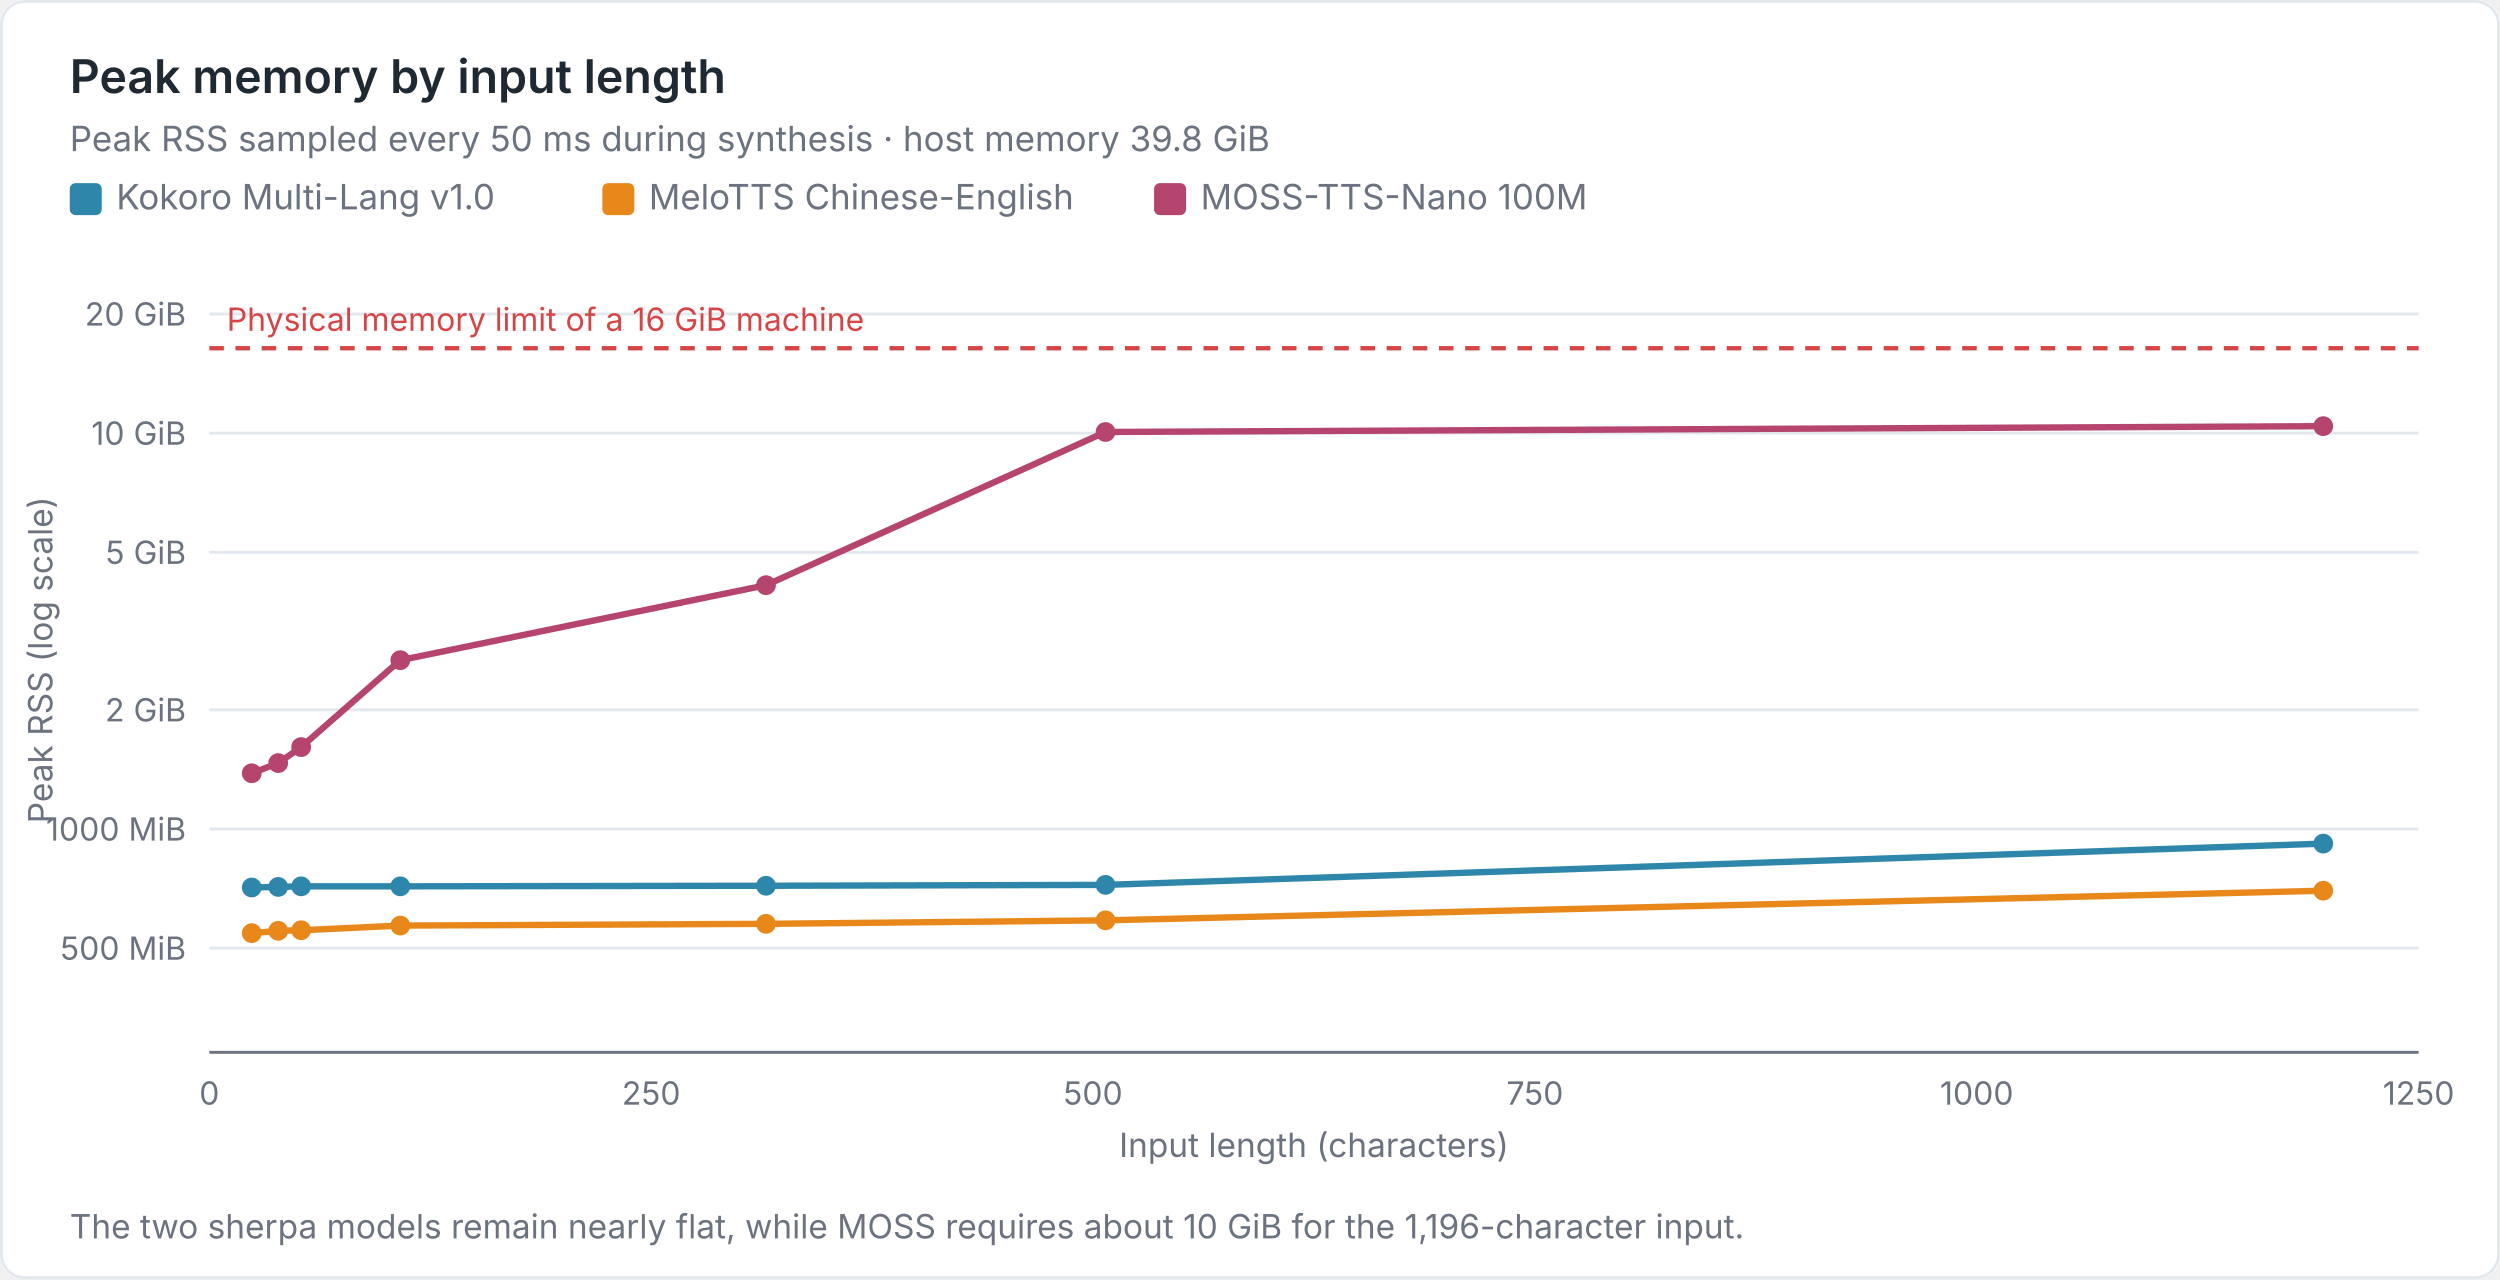
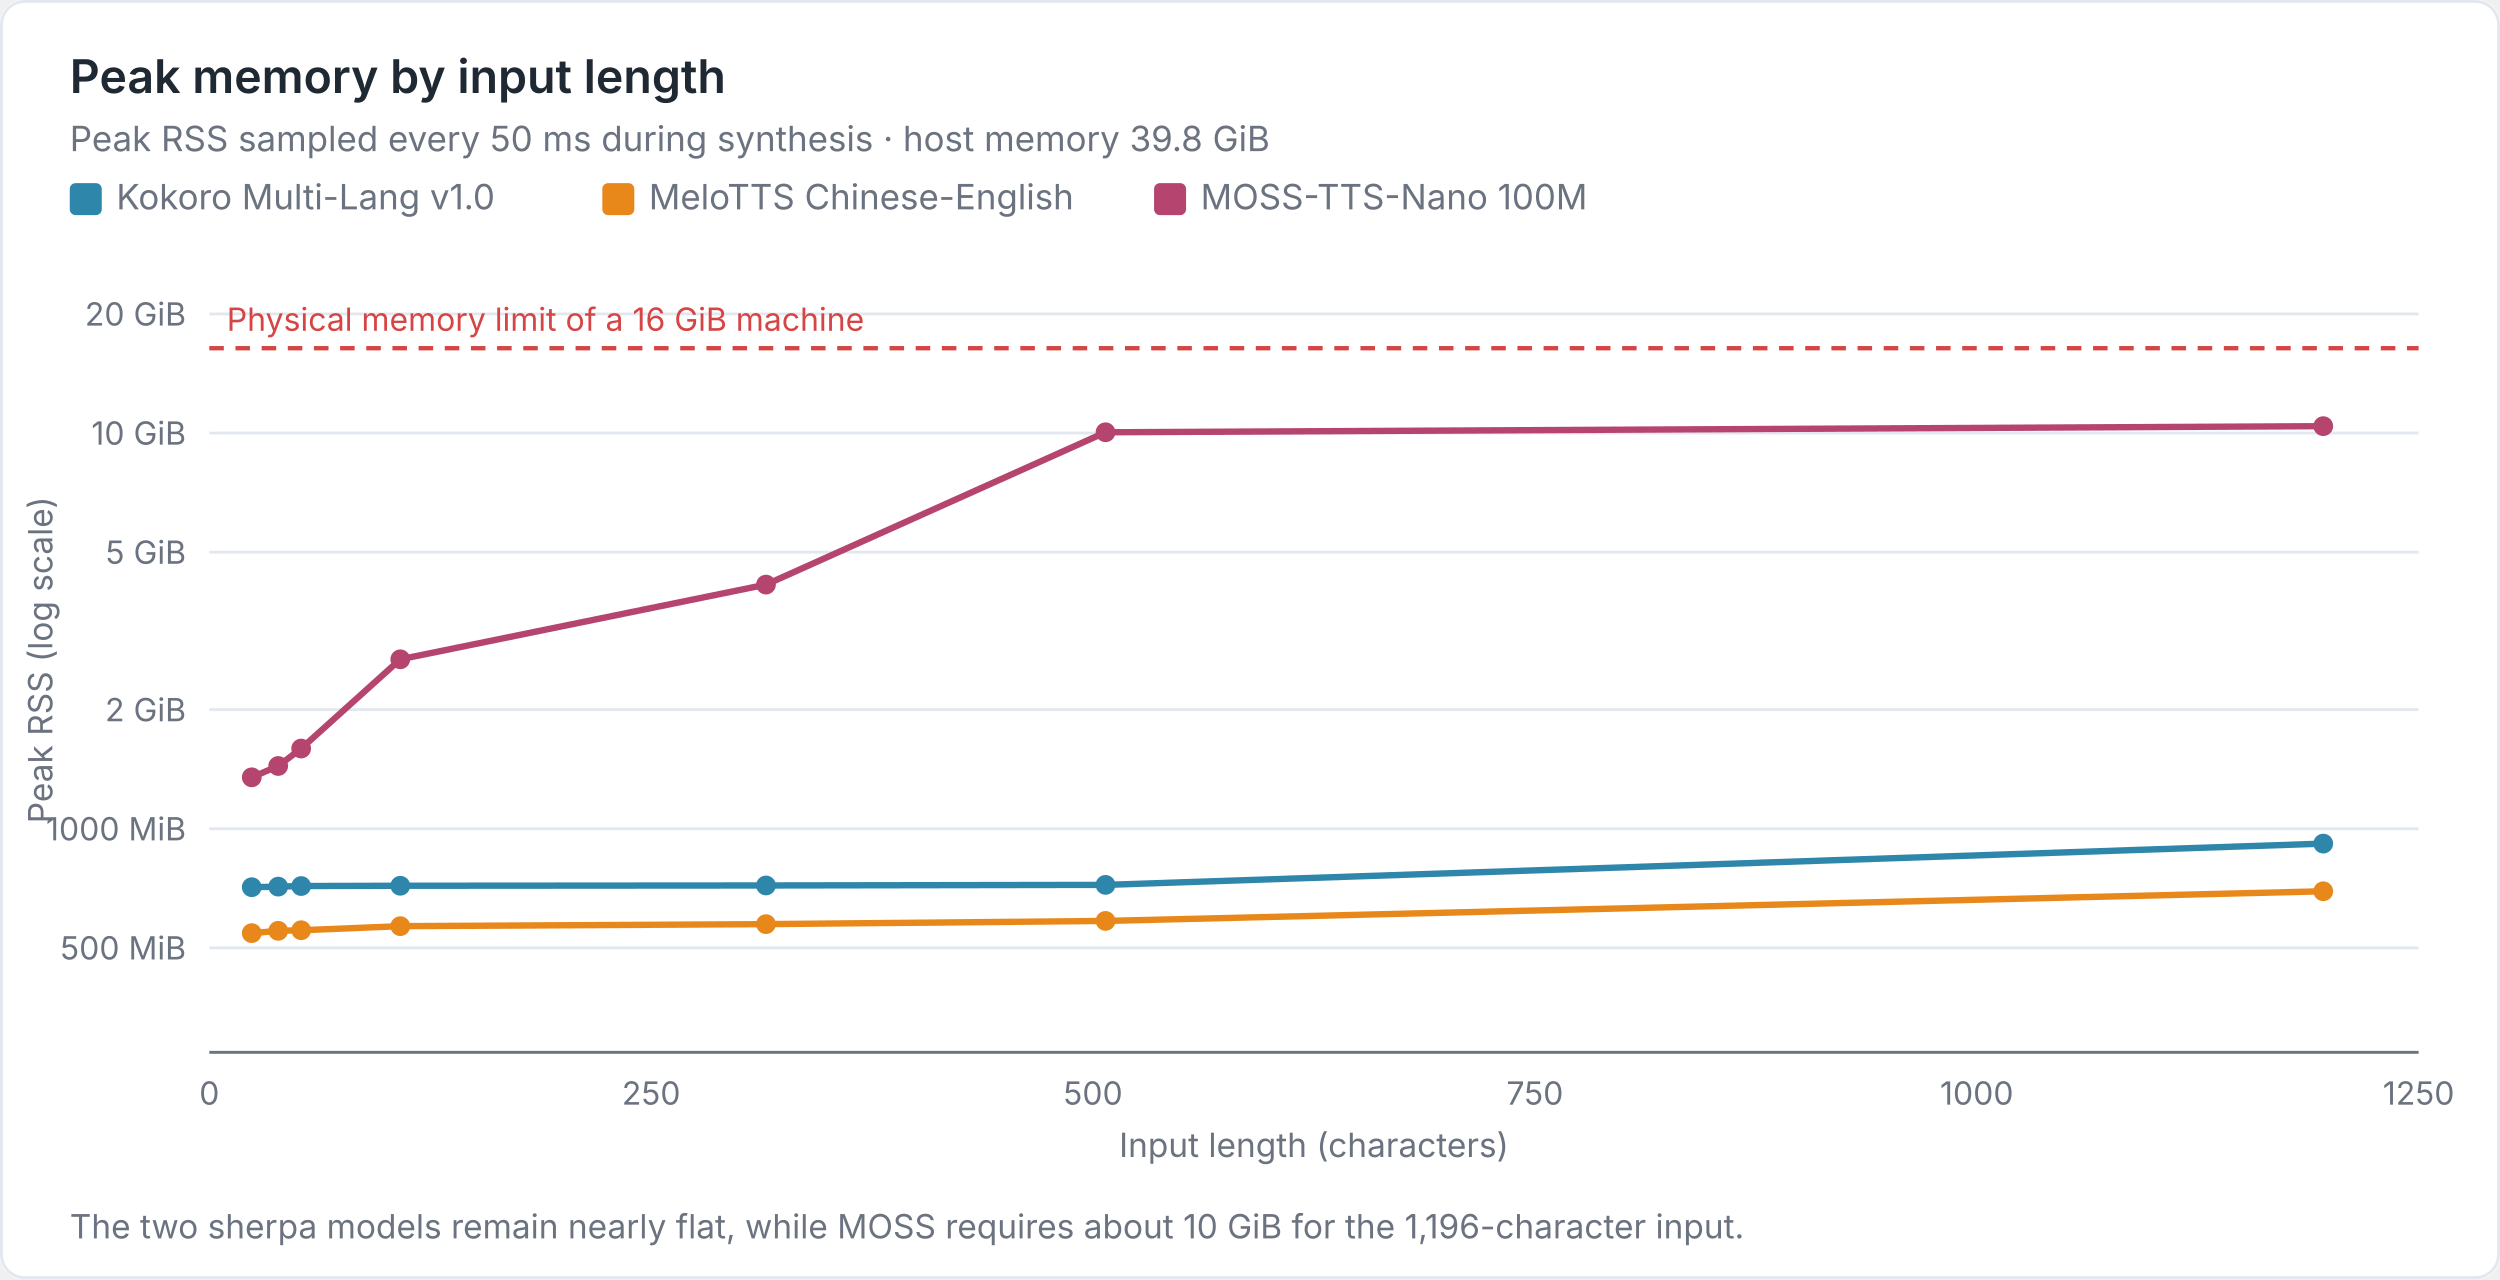
<svg xmlns="http://www.w3.org/2000/svg" width="860" height="440" viewBox="0 0 860 440" role="img">
  <rect width="860" height="440" fill="#FFFFFF" rx="8" />
  <rect x="0.5" y="0.5" width="859" height="439" fill="none" stroke="#E3E8EF" rx="8" />
  <text x="24" y="32" font-family="-apple-system, BlinkMacSystemFont, 'Segoe UI', 'Noto Sans SC', 'Microsoft YaHei', sans-serif" font-size="16" fill="#1F2933" text-anchor="start" font-weight="600">Peak memory by input length</text>
  <text x="24" y="52" font-family="-apple-system, BlinkMacSystemFont, 'Segoe UI', 'Noto Sans SC', 'Microsoft YaHei', sans-serif" font-size="12" fill="#6B7280" text-anchor="start" font-weight="400">Peak RSS sampled every 50 ms during synthesis · host memory 39.8 GiB</text>
  <rect x="24.0" y="63" width="11" height="11" rx="2" fill="#2E86AB" />
  <text x="40" y="72" font-family="-apple-system, BlinkMacSystemFont, 'Segoe UI', 'Noto Sans SC', 'Microsoft YaHei', sans-serif" font-size="12" fill="#6B7280" text-anchor="start" font-weight="400">Kokoro Multi-Lang v1.0</text>
  <rect x="207.2" y="63" width="11" height="11" rx="2" fill="#E8871A" />
  <text x="223.2" y="72" font-family="-apple-system, BlinkMacSystemFont, 'Segoe UI', 'Noto Sans SC', 'Microsoft YaHei', sans-serif" font-size="12" fill="#6B7280" text-anchor="start" font-weight="400">MeloTTS Chinese-English</text>
  <rect x="397.0" y="63" width="11" height="11" rx="2" fill="#B5446E" />
  <text x="413" y="72" font-family="-apple-system, BlinkMacSystemFont, 'Segoe UI', 'Noto Sans SC', 'Microsoft YaHei', sans-serif" font-size="12" fill="#6B7280" text-anchor="start" font-weight="400">MOSS-TTS-Nano 100M</text>
-   <line x1="72" y1="326.155" x2="832" y2="326.155" stroke="#E3E8EF" />
-   <text x="64" y="330.155" font-family="-apple-system, BlinkMacSystemFont, 'Segoe UI', 'Noto Sans SC', 'Microsoft YaHei', sans-serif" font-size="11" fill="#6B7280" text-anchor="end" font-weight="400">500 MiB</text>
-   <line x1="72" y1="285.163" x2="832" y2="285.163" stroke="#E3E8EF" />
-   <text x="64" y="289.163" font-family="-apple-system, BlinkMacSystemFont, 'Segoe UI', 'Noto Sans SC', 'Microsoft YaHei', sans-serif" font-size="11" fill="#6B7280" text-anchor="end" font-weight="400">1000 MiB</text>
-   <line x1="72" y1="244.172" x2="832" y2="244.172" stroke="#E3E8EF" />
-   <text x="64" y="248.172" font-family="-apple-system, BlinkMacSystemFont, 'Segoe UI', 'Noto Sans SC', 'Microsoft YaHei', sans-serif" font-size="11" fill="#6B7280" text-anchor="end" font-weight="400">2 GiB</text>
-   <line x1="72" y1="189.984" x2="832" y2="189.984" stroke="#E3E8EF" />
-   <text x="64" y="193.984" font-family="-apple-system, BlinkMacSystemFont, 'Segoe UI', 'Noto Sans SC', 'Microsoft YaHei', sans-serif" font-size="11" fill="#6B7280" text-anchor="end" font-weight="400">5 GiB</text>
-   <line x1="72" y1="148.993" x2="832" y2="148.993" stroke="#E3E8EF" />
-   <text x="64" y="152.993" font-family="-apple-system, BlinkMacSystemFont, 'Segoe UI', 'Noto Sans SC', 'Microsoft YaHei', sans-serif" font-size="11" fill="#6B7280" text-anchor="end" font-weight="400">10 GiB</text>
-   <line x1="72" y1="108.001" x2="832" y2="108.001" stroke="#E3E8EF" />
-   <text x="64" y="112.001" font-family="-apple-system, BlinkMacSystemFont, 'Segoe UI', 'Noto Sans SC', 'Microsoft YaHei', sans-serif" font-size="11" fill="#6B7280" text-anchor="end" font-weight="400">20 GiB</text>
+   <line x1="72" y1="326.059" x2="832" y2="326.059" stroke="#E3E8EF" />
+   <text x="64" y="330.059" font-family="-apple-system, BlinkMacSystemFont, 'Segoe UI', 'Noto Sans SC', 'Microsoft YaHei', sans-serif" font-size="11" fill="#6B7280" text-anchor="end" font-weight="400">500 MiB</text>
+   <line x1="72" y1="285.084" x2="832" y2="285.084" stroke="#E3E8EF" />
+   <text x="64" y="289.084" font-family="-apple-system, BlinkMacSystemFont, 'Segoe UI', 'Noto Sans SC', 'Microsoft YaHei', sans-serif" font-size="11" fill="#6B7280" text-anchor="end" font-weight="400">1000 MiB</text>
+   <line x1="72" y1="244.11" x2="832" y2="244.11" stroke="#E3E8EF" />
+   <text x="64" y="248.11" font-family="-apple-system, BlinkMacSystemFont, 'Segoe UI', 'Noto Sans SC', 'Microsoft YaHei', sans-serif" font-size="11" fill="#6B7280" text-anchor="end" font-weight="400">2 GiB</text>
+   <line x1="72" y1="189.944" x2="832" y2="189.944" stroke="#E3E8EF" />
+   <text x="64" y="193.944" font-family="-apple-system, BlinkMacSystemFont, 'Segoe UI', 'Noto Sans SC', 'Microsoft YaHei', sans-serif" font-size="11" fill="#6B7280" text-anchor="end" font-weight="400">5 GiB</text>
+   <line x1="72" y1="148.97" x2="832" y2="148.97" stroke="#E3E8EF" />
+   <text x="64" y="152.97" font-family="-apple-system, BlinkMacSystemFont, 'Segoe UI', 'Noto Sans SC', 'Microsoft YaHei', sans-serif" font-size="11" fill="#6B7280" text-anchor="end" font-weight="400">10 GiB</text>
+   <line x1="72" y1="107.995" x2="832" y2="107.995" stroke="#E3E8EF" />
+   <text x="64" y="111.995" font-family="-apple-system, BlinkMacSystemFont, 'Segoe UI', 'Noto Sans SC', 'Microsoft YaHei', sans-serif" font-size="11" fill="#6B7280" text-anchor="end" font-weight="400">20 GiB</text>
  <text x="72" y="380" font-family="-apple-system, BlinkMacSystemFont, 'Segoe UI', 'Noto Sans SC', 'Microsoft YaHei', sans-serif" font-size="11" fill="#6B7280" text-anchor="middle" font-weight="400">0</text>
  <text x="224" y="380" font-family="-apple-system, BlinkMacSystemFont, 'Segoe UI', 'Noto Sans SC', 'Microsoft YaHei', sans-serif" font-size="11" fill="#6B7280" text-anchor="middle" font-weight="400">250</text>
  <text x="376" y="380" font-family="-apple-system, BlinkMacSystemFont, 'Segoe UI', 'Noto Sans SC', 'Microsoft YaHei', sans-serif" font-size="11" fill="#6B7280" text-anchor="middle" font-weight="400">500</text>
  <text x="528" y="380" font-family="-apple-system, BlinkMacSystemFont, 'Segoe UI', 'Noto Sans SC', 'Microsoft YaHei', sans-serif" font-size="11" fill="#6B7280" text-anchor="middle" font-weight="400">750</text>
  <text x="680" y="380" font-family="-apple-system, BlinkMacSystemFont, 'Segoe UI', 'Noto Sans SC', 'Microsoft YaHei', sans-serif" font-size="11" fill="#6B7280" text-anchor="middle" font-weight="400">1000</text>
  <text x="832" y="380" font-family="-apple-system, BlinkMacSystemFont, 'Segoe UI', 'Noto Sans SC', 'Microsoft YaHei', sans-serif" font-size="11" fill="#6B7280" text-anchor="middle" font-weight="400">1250</text>
  <text x="18" y="227" font-family="-apple-system, BlinkMacSystemFont, 'Segoe UI', 'Noto Sans SC', 'Microsoft YaHei', sans-serif" font-size="11.5" fill="#6B7280" text-anchor="middle" font-weight="400" transform="rotate(-90 18 227)">Peak RSS (log scale)</text>
  <text x="452" y="398" font-family="-apple-system, BlinkMacSystemFont, 'Segoe UI', 'Noto Sans SC', 'Microsoft YaHei', sans-serif" font-size="11.5" fill="#6B7280" text-anchor="middle" font-weight="400">Input length (characters)</text>
-   <line x1="72" y1="119.795" x2="832" y2="119.795" stroke="#D64545" stroke-width="1.5" stroke-dasharray="5 4" />
-   <text x="78" y="113.795" font-family="-apple-system, BlinkMacSystemFont, 'Segoe UI', 'Noto Sans SC', 'Microsoft YaHei', sans-serif" font-size="11" fill="#D64545" text-anchor="start" font-weight="400">Physical memory limit of a 16 GiB machine</text>
-   <path d="M86.6 305.3 L95.7 305.1 L103.6 304.9 L137.7 304.9 L263.5 304.7 L380.3 304.4 L799.2 290.2" fill="none" stroke="#2E86AB" stroke-width="2.2" stroke-linejoin="round" />
-   <circle cx="86.6" cy="305.3" r="3.4" fill="#2E86AB" />
-   <circle cx="95.7" cy="305.1" r="3.4" fill="#2E86AB" />
-   <circle cx="103.6" cy="304.9" r="3.4" fill="#2E86AB" />
-   <circle cx="137.7" cy="304.9" r="3.4" fill="#2E86AB" />
-   <circle cx="263.5" cy="304.7" r="3.4" fill="#2E86AB" />
+   <line x1="72" y1="119.784" x2="832" y2="119.784" stroke="#D64545" stroke-width="1.5" stroke-dasharray="5 4" />
+   <text x="78" y="113.784" font-family="-apple-system, BlinkMacSystemFont, 'Segoe UI', 'Noto Sans SC', 'Microsoft YaHei', sans-serif" font-size="11" fill="#D64545" text-anchor="start" font-weight="400">Physical memory limit of a 16 GiB machine</text>
+   <path d="M86.6 305.2 L95.7 305.0 L103.6 304.8 L137.7 304.7 L263.5 304.6 L380.3 304.4 L799.2 290.2" fill="none" stroke="#2E86AB" stroke-width="2.2" stroke-linejoin="round" />
+   <circle cx="86.6" cy="305.2" r="3.4" fill="#2E86AB" />
+   <circle cx="95.7" cy="305.0" r="3.4" fill="#2E86AB" />
+   <circle cx="103.6" cy="304.8" r="3.4" fill="#2E86AB" />
+   <circle cx="137.7" cy="304.7" r="3.4" fill="#2E86AB" />
+   <circle cx="263.5" cy="304.6" r="3.4" fill="#2E86AB" />
  <circle cx="380.3" cy="304.4" r="3.4" fill="#2E86AB" />
  <circle cx="799.2" cy="290.2" r="3.4" fill="#2E86AB" />
-   <path d="M86.6 321.0 L95.7 320.2 L103.6 320.0 L137.7 318.4 L263.5 317.8 L380.3 316.6 L799.2 306.4" fill="none" stroke="#E8871A" stroke-width="2.2" stroke-linejoin="round" />
+   <path d="M86.6 321.0 L95.7 320.2 L103.6 320.0 L137.7 318.6 L263.5 317.9 L380.3 316.8 L799.2 306.6" fill="none" stroke="#E8871A" stroke-width="2.2" stroke-linejoin="round" />
  <circle cx="86.6" cy="321.0" r="3.4" fill="#E8871A" />
  <circle cx="95.7" cy="320.2" r="3.4" fill="#E8871A" />
  <circle cx="103.6" cy="320.0" r="3.4" fill="#E8871A" />
-   <circle cx="137.7" cy="318.4" r="3.4" fill="#E8871A" />
-   <circle cx="263.5" cy="317.8" r="3.4" fill="#E8871A" />
-   <circle cx="380.3" cy="316.6" r="3.4" fill="#E8871A" />
-   <circle cx="799.2" cy="306.4" r="3.4" fill="#E8871A" />
-   <path d="M86.6 266.0 L95.7 262.5 L103.6 257.0 L137.7 227.1 L263.5 201.3 L380.3 148.6 L799.2 146.6" fill="none" stroke="#B5446E" stroke-width="2.2" stroke-linejoin="round" />
-   <circle cx="86.6" cy="266.0" r="3.4" fill="#B5446E" />
-   <circle cx="95.7" cy="262.5" r="3.4" fill="#B5446E" />
-   <circle cx="103.6" cy="257.0" r="3.4" fill="#B5446E" />
-   <circle cx="137.7" cy="227.1" r="3.4" fill="#B5446E" />
-   <circle cx="263.5" cy="201.3" r="3.4" fill="#B5446E" />
-   <circle cx="380.3" cy="148.6" r="3.4" fill="#B5446E" />
+   <circle cx="137.7" cy="318.6" r="3.4" fill="#E8871A" />
+   <circle cx="263.5" cy="317.9" r="3.4" fill="#E8871A" />
+   <circle cx="380.3" cy="316.8" r="3.4" fill="#E8871A" />
+   <circle cx="799.2" cy="306.6" r="3.4" fill="#E8871A" />
+   <path d="M86.6 267.4 L95.7 263.5 L103.6 257.5 L137.7 226.8 L263.5 201.1 L380.3 148.7 L799.2 146.6" fill="none" stroke="#B5446E" stroke-width="2.2" stroke-linejoin="round" />
+   <circle cx="86.6" cy="267.4" r="3.4" fill="#B5446E" />
+   <circle cx="95.7" cy="263.5" r="3.4" fill="#B5446E" />
+   <circle cx="103.6" cy="257.5" r="3.4" fill="#B5446E" />
+   <circle cx="137.7" cy="226.8" r="3.4" fill="#B5446E" />
+   <circle cx="263.5" cy="201.1" r="3.4" fill="#B5446E" />
+   <circle cx="380.3" cy="148.7" r="3.4" fill="#B5446E" />
  <circle cx="799.2" cy="146.6" r="3.4" fill="#B5446E" />
  <line x1="72" y1="362" x2="832" y2="362" stroke="#6B7280" />
  <text x="24" y="426" font-family="-apple-system, BlinkMacSystemFont, 'Segoe UI', 'Noto Sans SC', 'Microsoft YaHei', sans-serif" font-size="11.5" fill="#6B7280" text-anchor="start" font-weight="400">The two sherpa models remain nearly flat, while MOSS requires about 10 GiB for the 1,196-character input.</text>
</svg>
